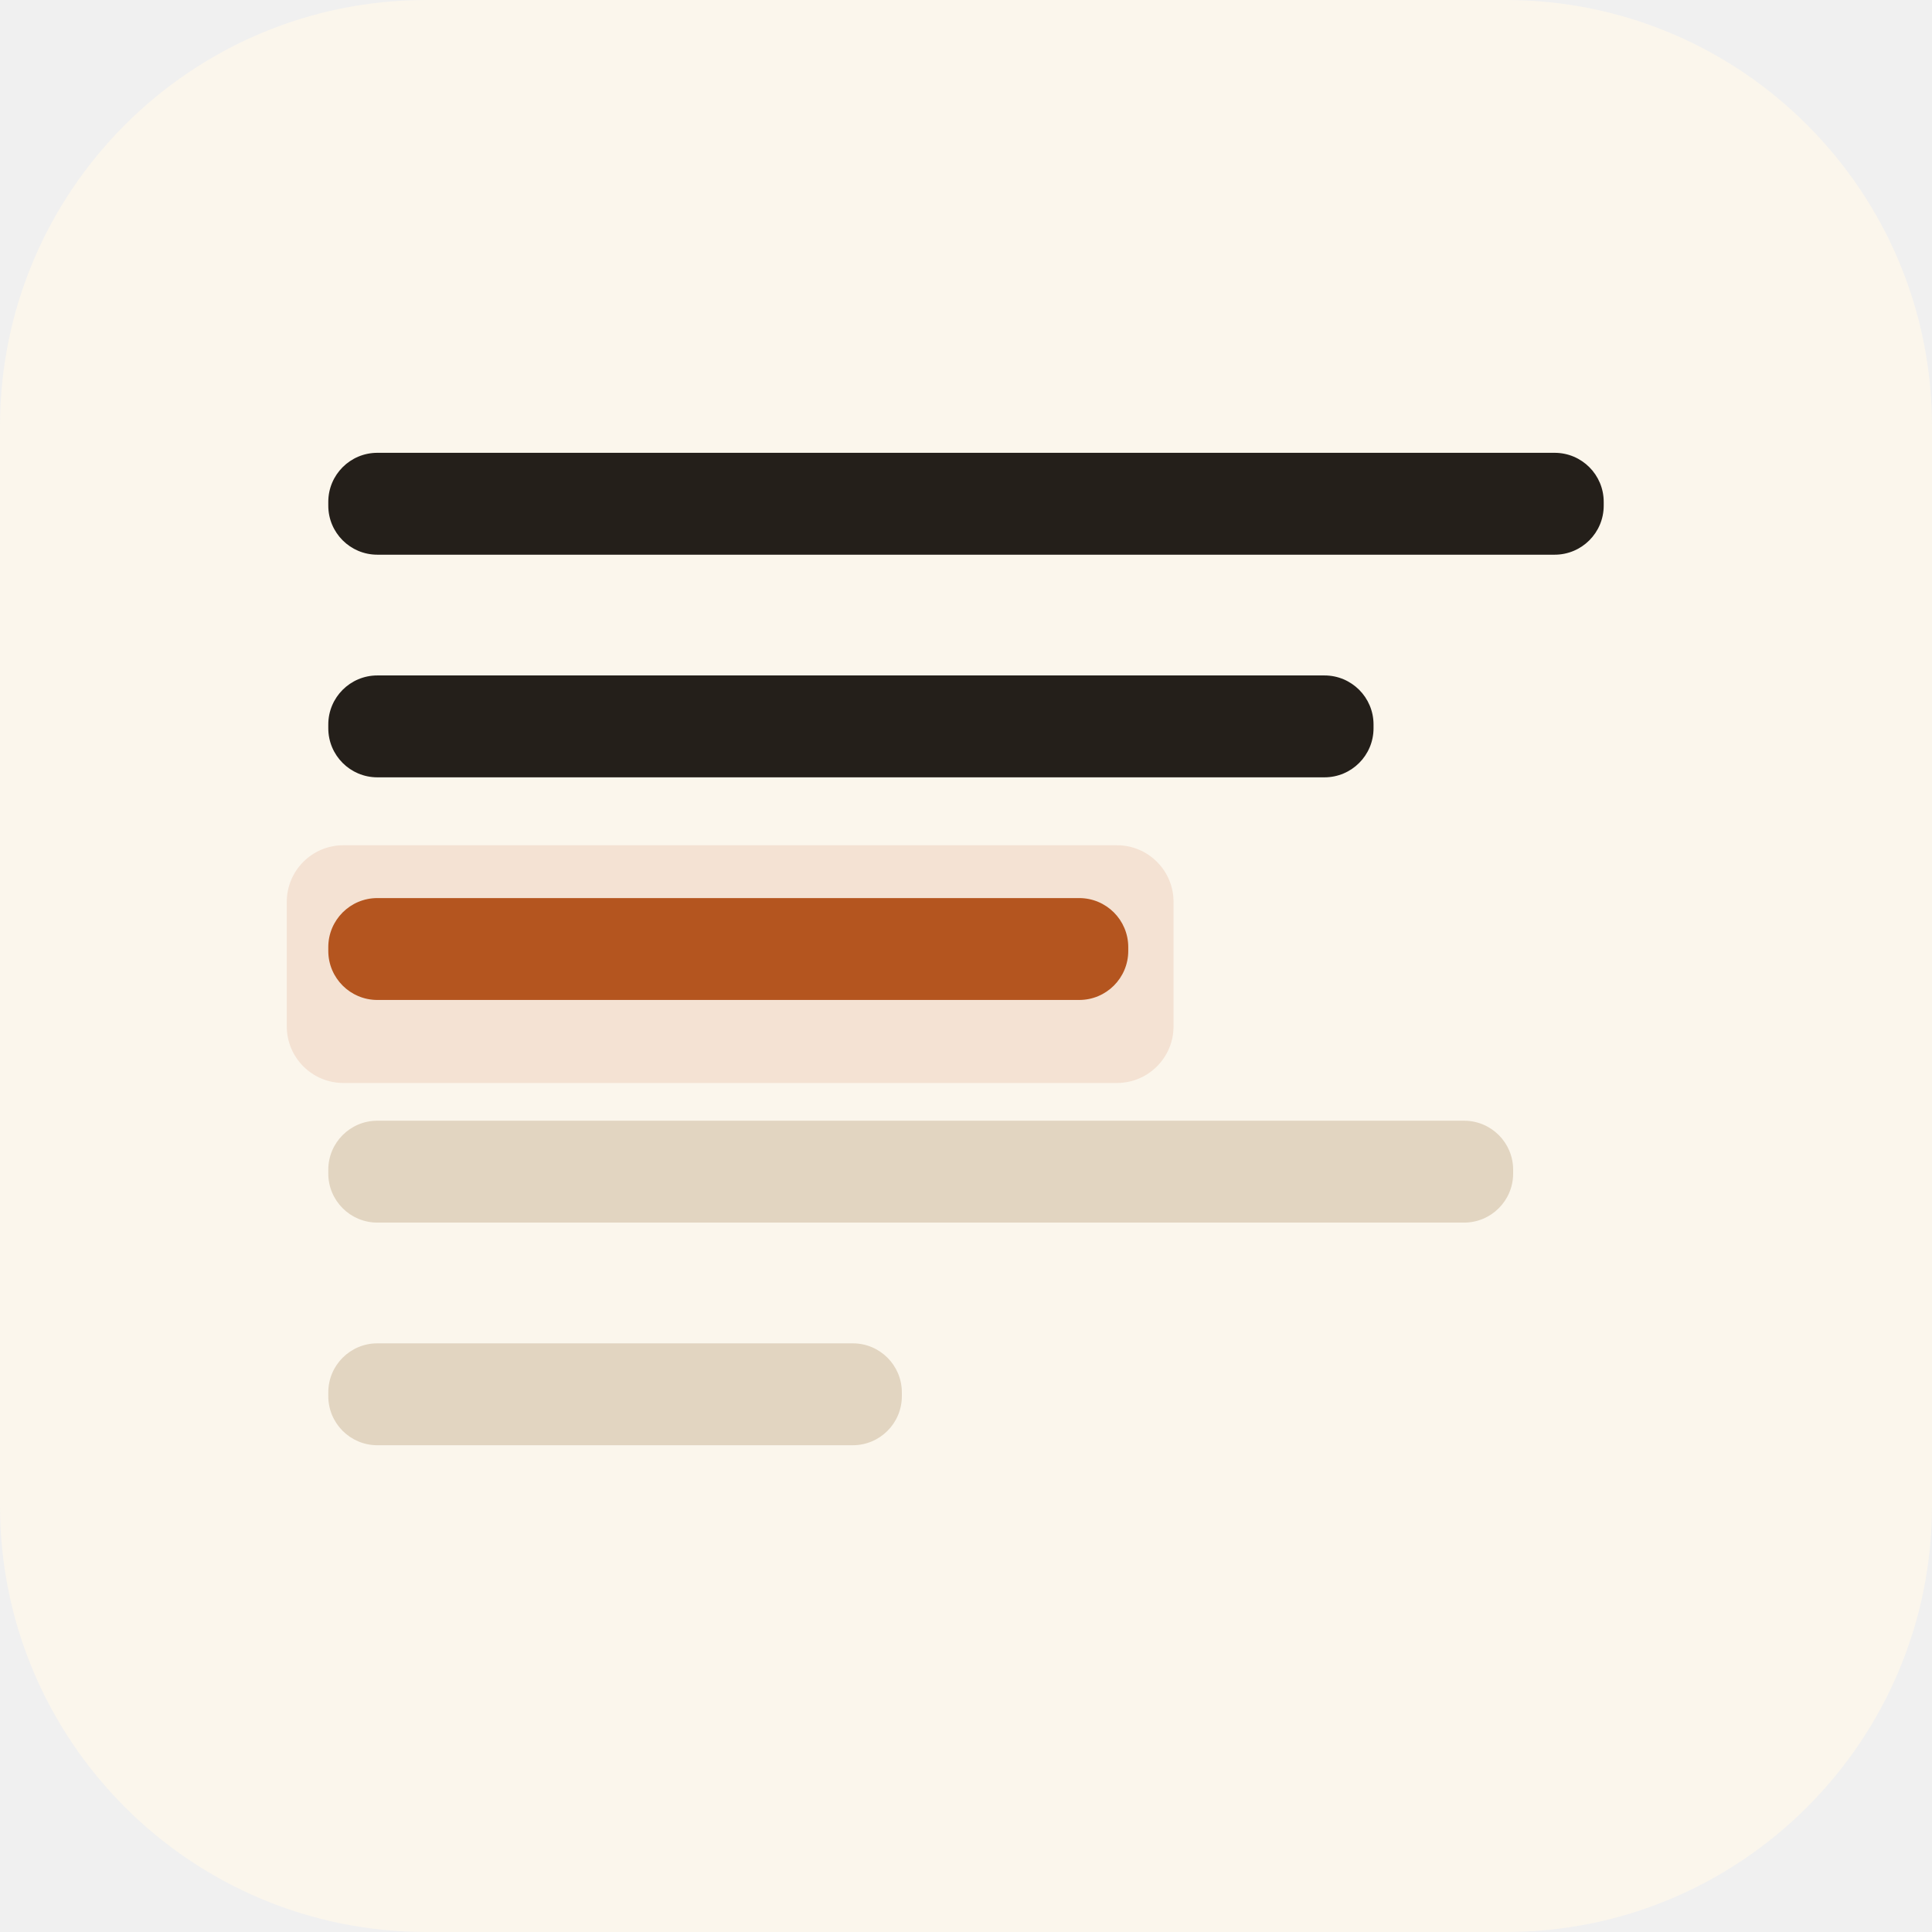
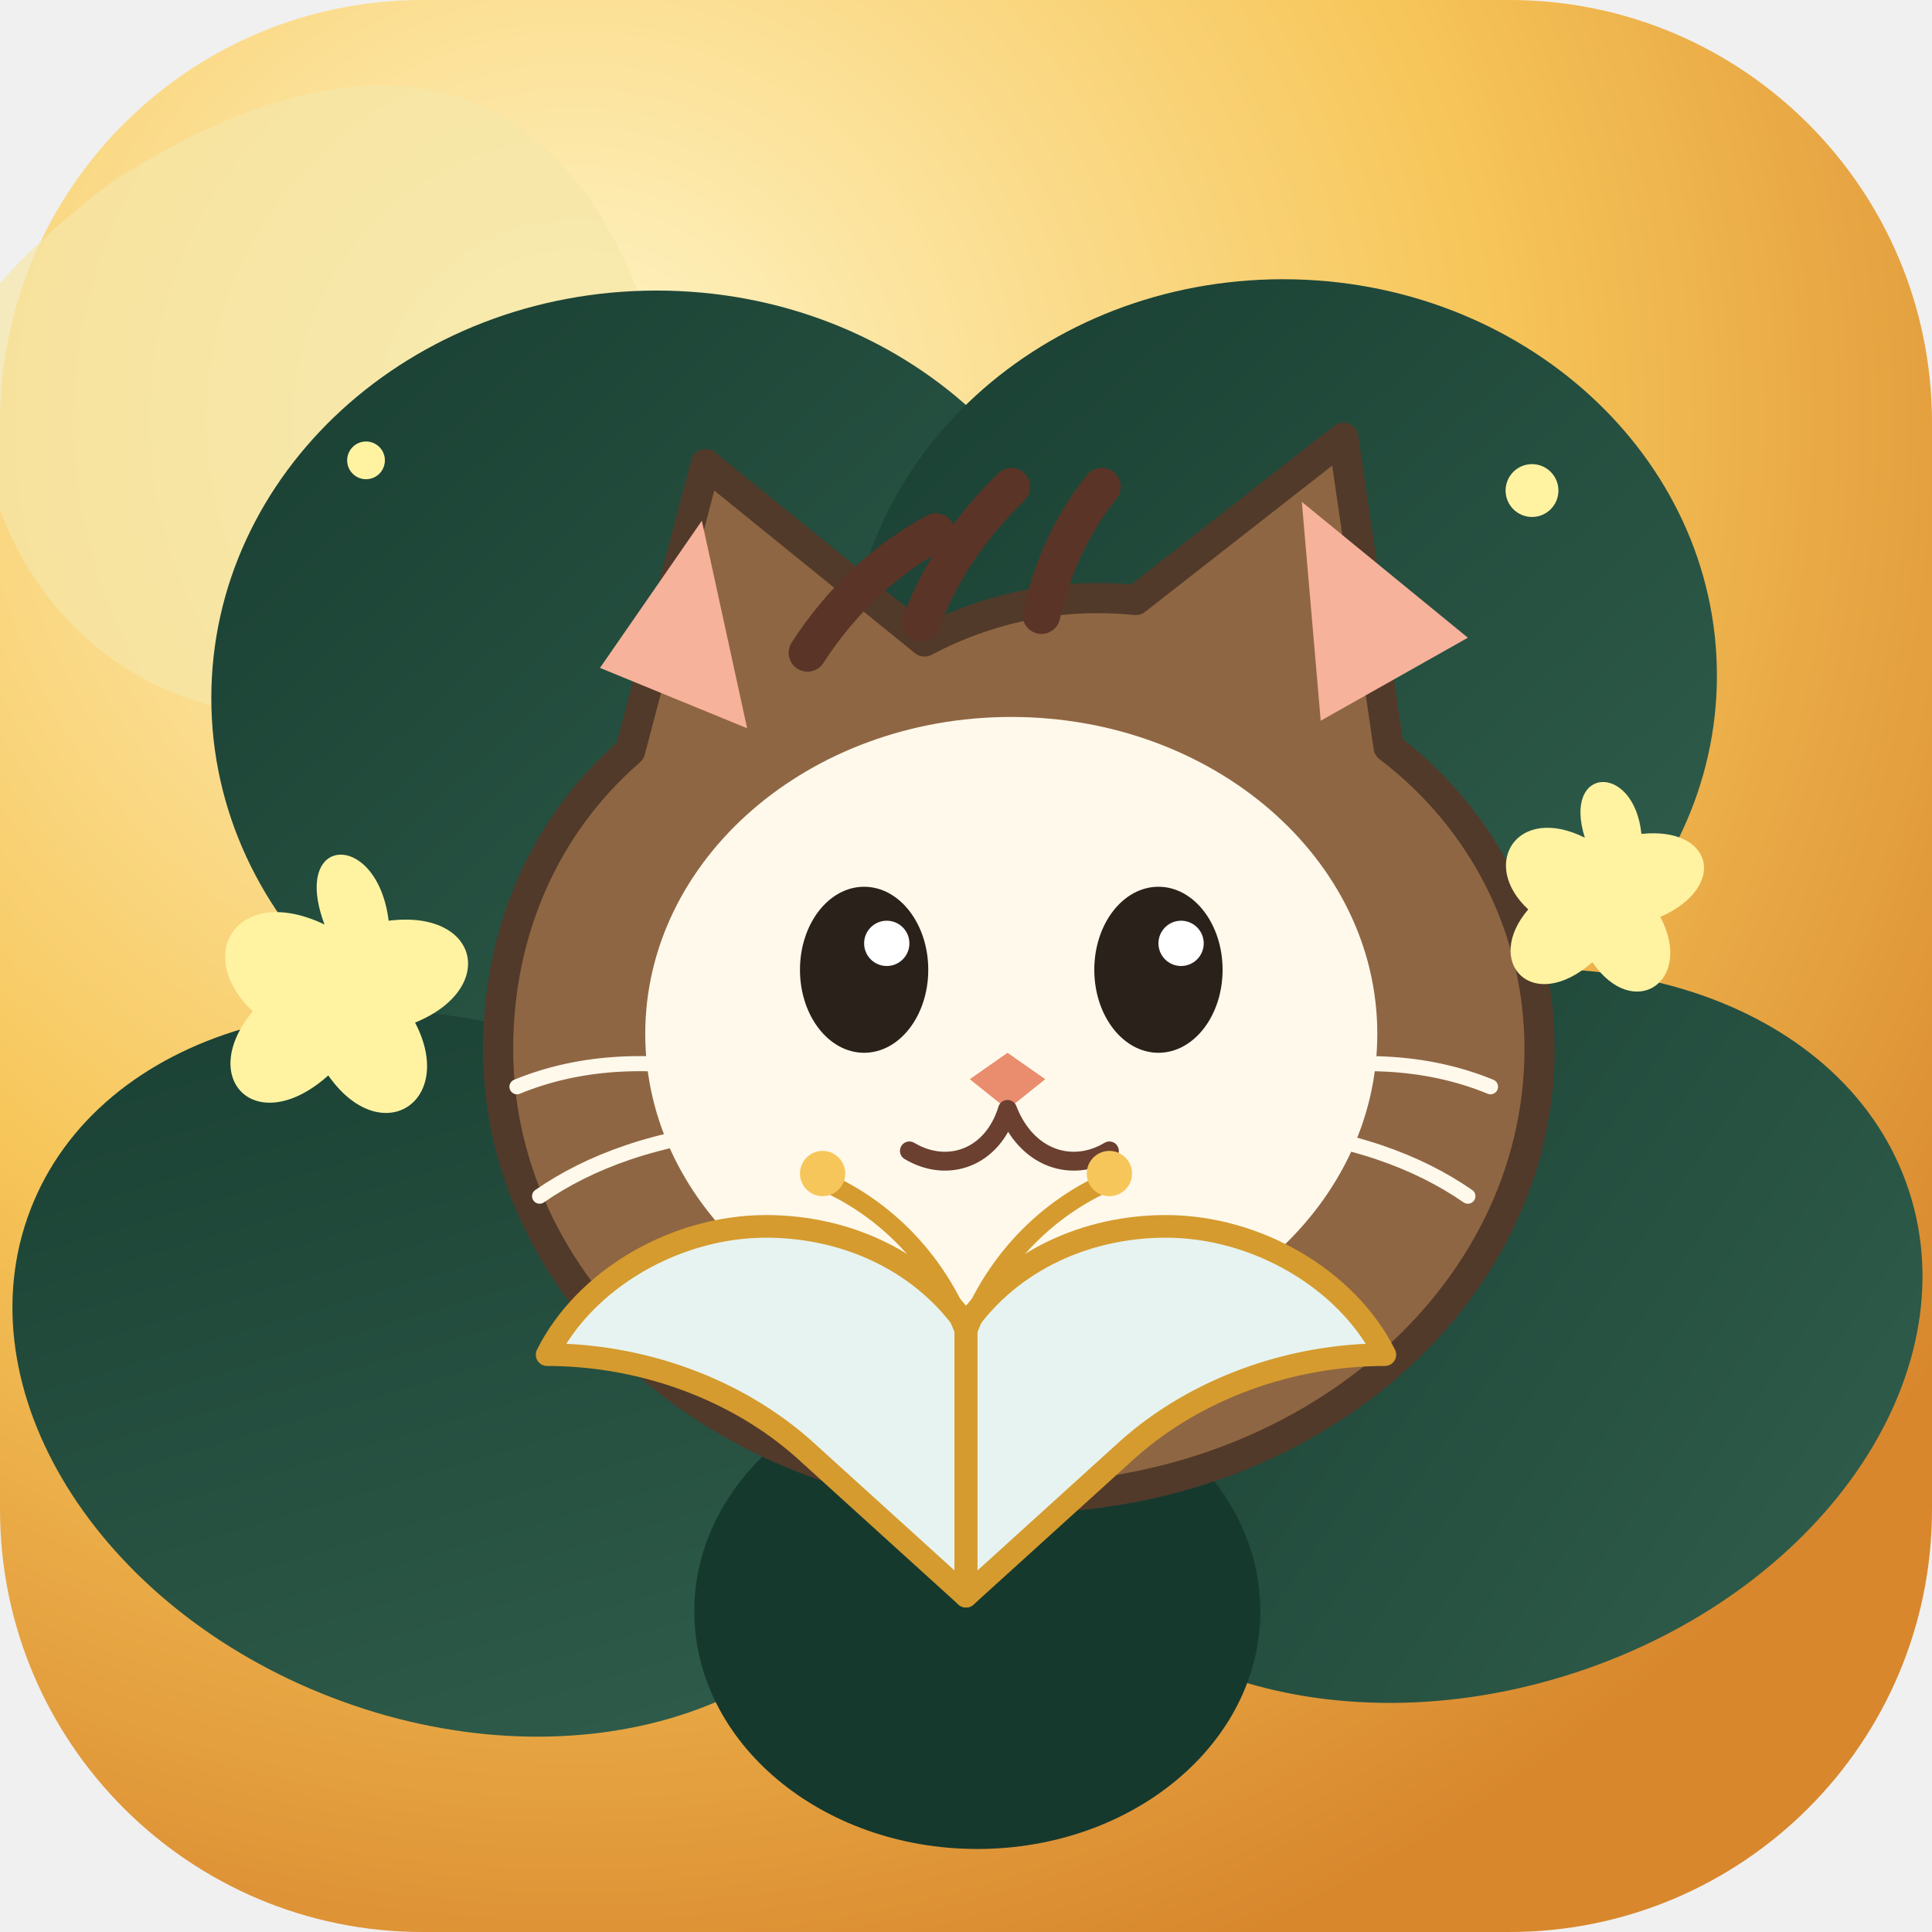
<svg xmlns="http://www.w3.org/2000/svg" viewBox="0 0 512 512">
-   <rect width="512" height="512" rx="113" fill="#FBF6EC" />
-   <rect x="87" y="120" width="338" height="27" rx="13" fill="#241F1A" />
-   <rect x="87" y="179" width="277" height="27" rx="13" fill="#241F1A" />
-   <rect x="76" y="224" width="235" height="63" rx="15" fill="#F4E2D3" />
-   <rect x="87" y="238" width="212" height="27" rx="13" fill="#B4551F" />
-   <rect x="87" y="297" width="314" height="27" rx="13" fill="#E2D5C1" />
-   <rect x="87" y="356" width="152" height="27" rx="13" fill="#E2D5C1" />
+   <defs>
+     <radialGradient id="paper" cx="30%" cy="22%" r="85%">
+       <stop offset="0" stop-color="#FFF6C9" />
+       <stop offset="0.55" stop-color="#F7C65A" />
+       <stop offset="1" stop-color="#D8872D" />
+     </radialGradient>
+     <linearGradient id="leaf" x1="0" y1="0" x2="1" y2="1">
+       <stop offset="0" stop-color="#183E31" />
+       <stop offset="1" stop-color="#315F4D" />
+     </linearGradient>
+   </defs>
+   <rect width="512" height="512" rx="112" fill="url(#paper)" />
+   <path d="M30 48C91 9 140 14 166 70c23 50-12 101-66 116-45 13-86-12-100-51V75c8-9 18-18 30-27Z" fill="#F5E7A8" opacity=".7" />
+   <ellipse cx="174" cy="185" rx="118" ry="108" fill="url(#leaf)" />
+   <ellipse cx="340" cy="179" rx="115" ry="105" fill="url(#leaf)" />
+   <ellipse cx="121" cy="364" rx="121" ry="92" fill="url(#leaf)" transform="rotate(21 121 364)" />
+   <ellipse cx="388" cy="354" rx="124" ry="94" fill="url(#leaf)" transform="rotate(-18 388 354)" />
+   <ellipse cx="259" cy="427" rx="75" ry="63" fill="#16392E" />
+   <path d="M167 199 187 123l58 47c17-9 36-13 56-11l55-43 12 82c25 19 40 48 40 80 0 66-62 119-138 119s-138-53-138-119c0-32 13-60 35-79Z" fill="#8F6643" stroke="#513A2A" stroke-width="8" stroke-linejoin="round" />
+   <path d="m186 138 12 55-39-16Z" fill="#F6B29B" />
+   <path d="m345 133 5 58 39-22Z" fill="#F6B29B" />
+   <path d="M214 173c9-14 21-25 34-32M244 165c6-15 13-25 24-36M276 163c3-13 8-24 16-34" fill="none" stroke="#5A3427" stroke-width="10" stroke-linecap="round" />
+   <ellipse cx="268" cy="274" rx="97" ry="84" fill="#FFF9EC" />
+   <ellipse cx="229" cy="257" rx="17" ry="22" fill="#2A211B" />
+   <ellipse cx="307" cy="257" rx="17" ry="22" fill="#2A211B" />
+   <circle cx="235" cy="250" r="6" fill="#fff" />
+   <circle cx="313" cy="250" r="6" fill="#fff" />
+   <path d="m267 279 10 7-10 8-10-8Z" fill="#E98D6E" />
+   <path d="M267 294c-4 13-16 17-26 11m26-11c5 13 17 17 27 11" fill="none" stroke="#6B4030" stroke-width="5" stroke-linecap="round" />
+   <path d="M196 285c-22-5-42-4-59 3m62 11c-25 2-43 9-56 18m193-32c22-5 42-4 59 3m-62 11c25 2 43 9 56 18" fill="none" stroke="#FFF9EC" stroke-width="4" stroke-linecap="round" />
+   <path d="M203 325c-24 0-48 14-58 34 25 0 50 9 68 25l43 39v-72c-12-17-32-26-53-26Z" fill="#E7F3F0" stroke="#D59B2E" stroke-width="6" stroke-linejoin="round" />
+   <path d="M309 325c24 0 48 14 58 34-25 0-50 9-68 25l-43 39v-72c12-17 32-26 53-26Z" fill="#E7F3F0" stroke="#D59B2E" stroke-width="6" stroke-linejoin="round" />
+   <path d="M256 349v74" stroke="#D59B2E" stroke-width="6" />
+   <path d="M256 354c-8-22-24-35-38-41m38 41c8-22 24-35 38-41" fill="none" stroke="#D59B2E" stroke-width="5" stroke-linecap="round" />
+   <circle cx="218" cy="311" r="6" fill="#F7C65A" />
+   <circle cx="294" cy="311" r="6" fill="#F7C65A" />
+   <g fill="#FFF3A2">
+     <path d="M86 245c-23-11-35 8-19 23-15 18 1 34 20 17 14 20 34 7 23-14 22-9 17-30-7-27-3-24-26-23-17 1Z" />
+     <path d="M420 222c-18-9-28 7-15 19-12 14 1 28 17 14 11 16 27 5 18-12 18-8 14-24-5-22-2-19-21-18-15 1Z" />
+   </g>
+   <circle cx="406" cy="130" r="7" fill="#FFF3A2" />
+   <circle cx="97" cy="122" r="5" fill="#FFF3A2" />
</svg>
